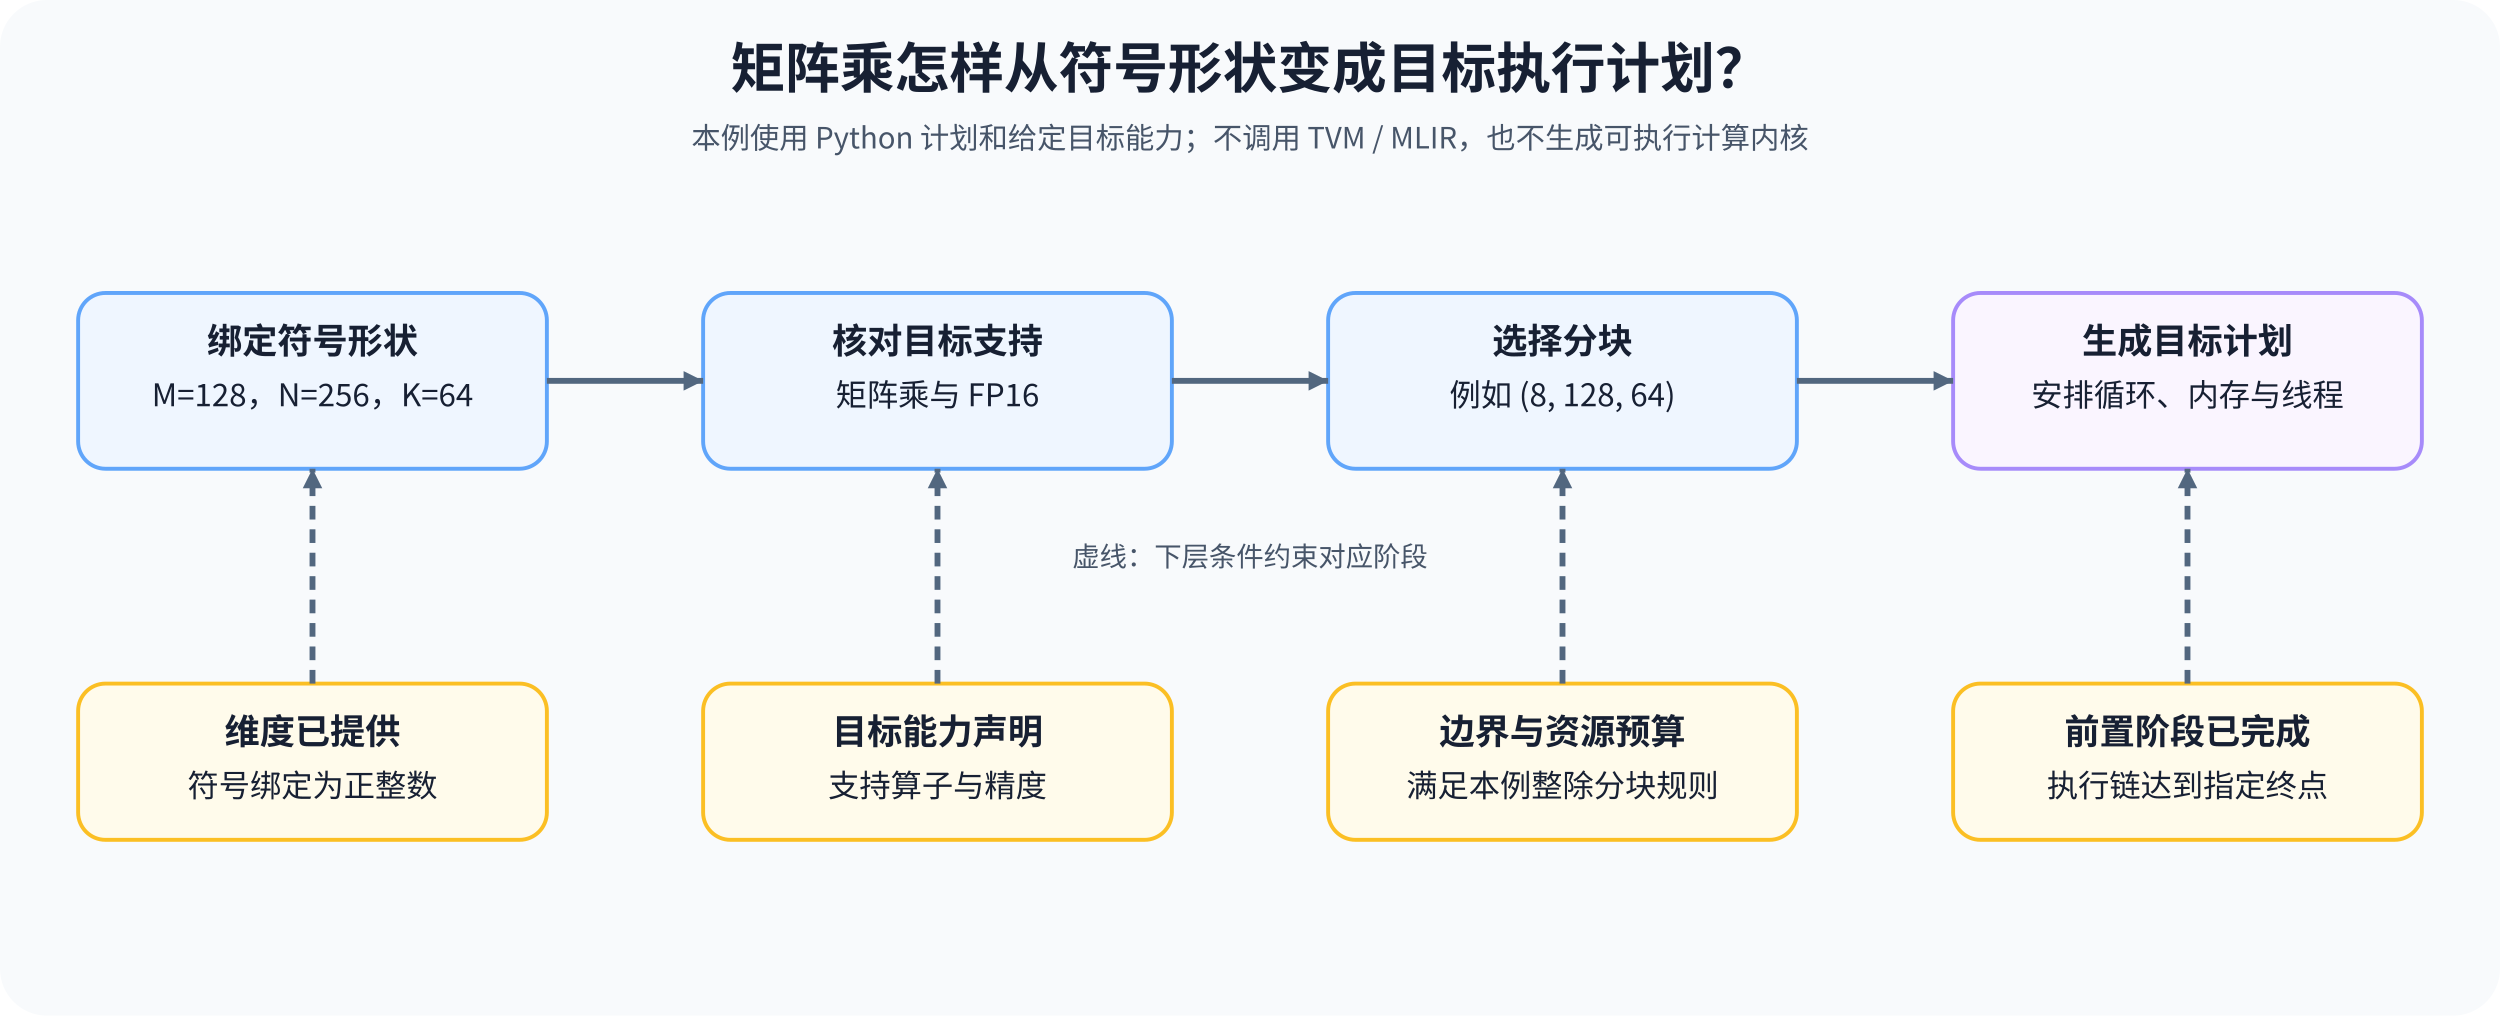
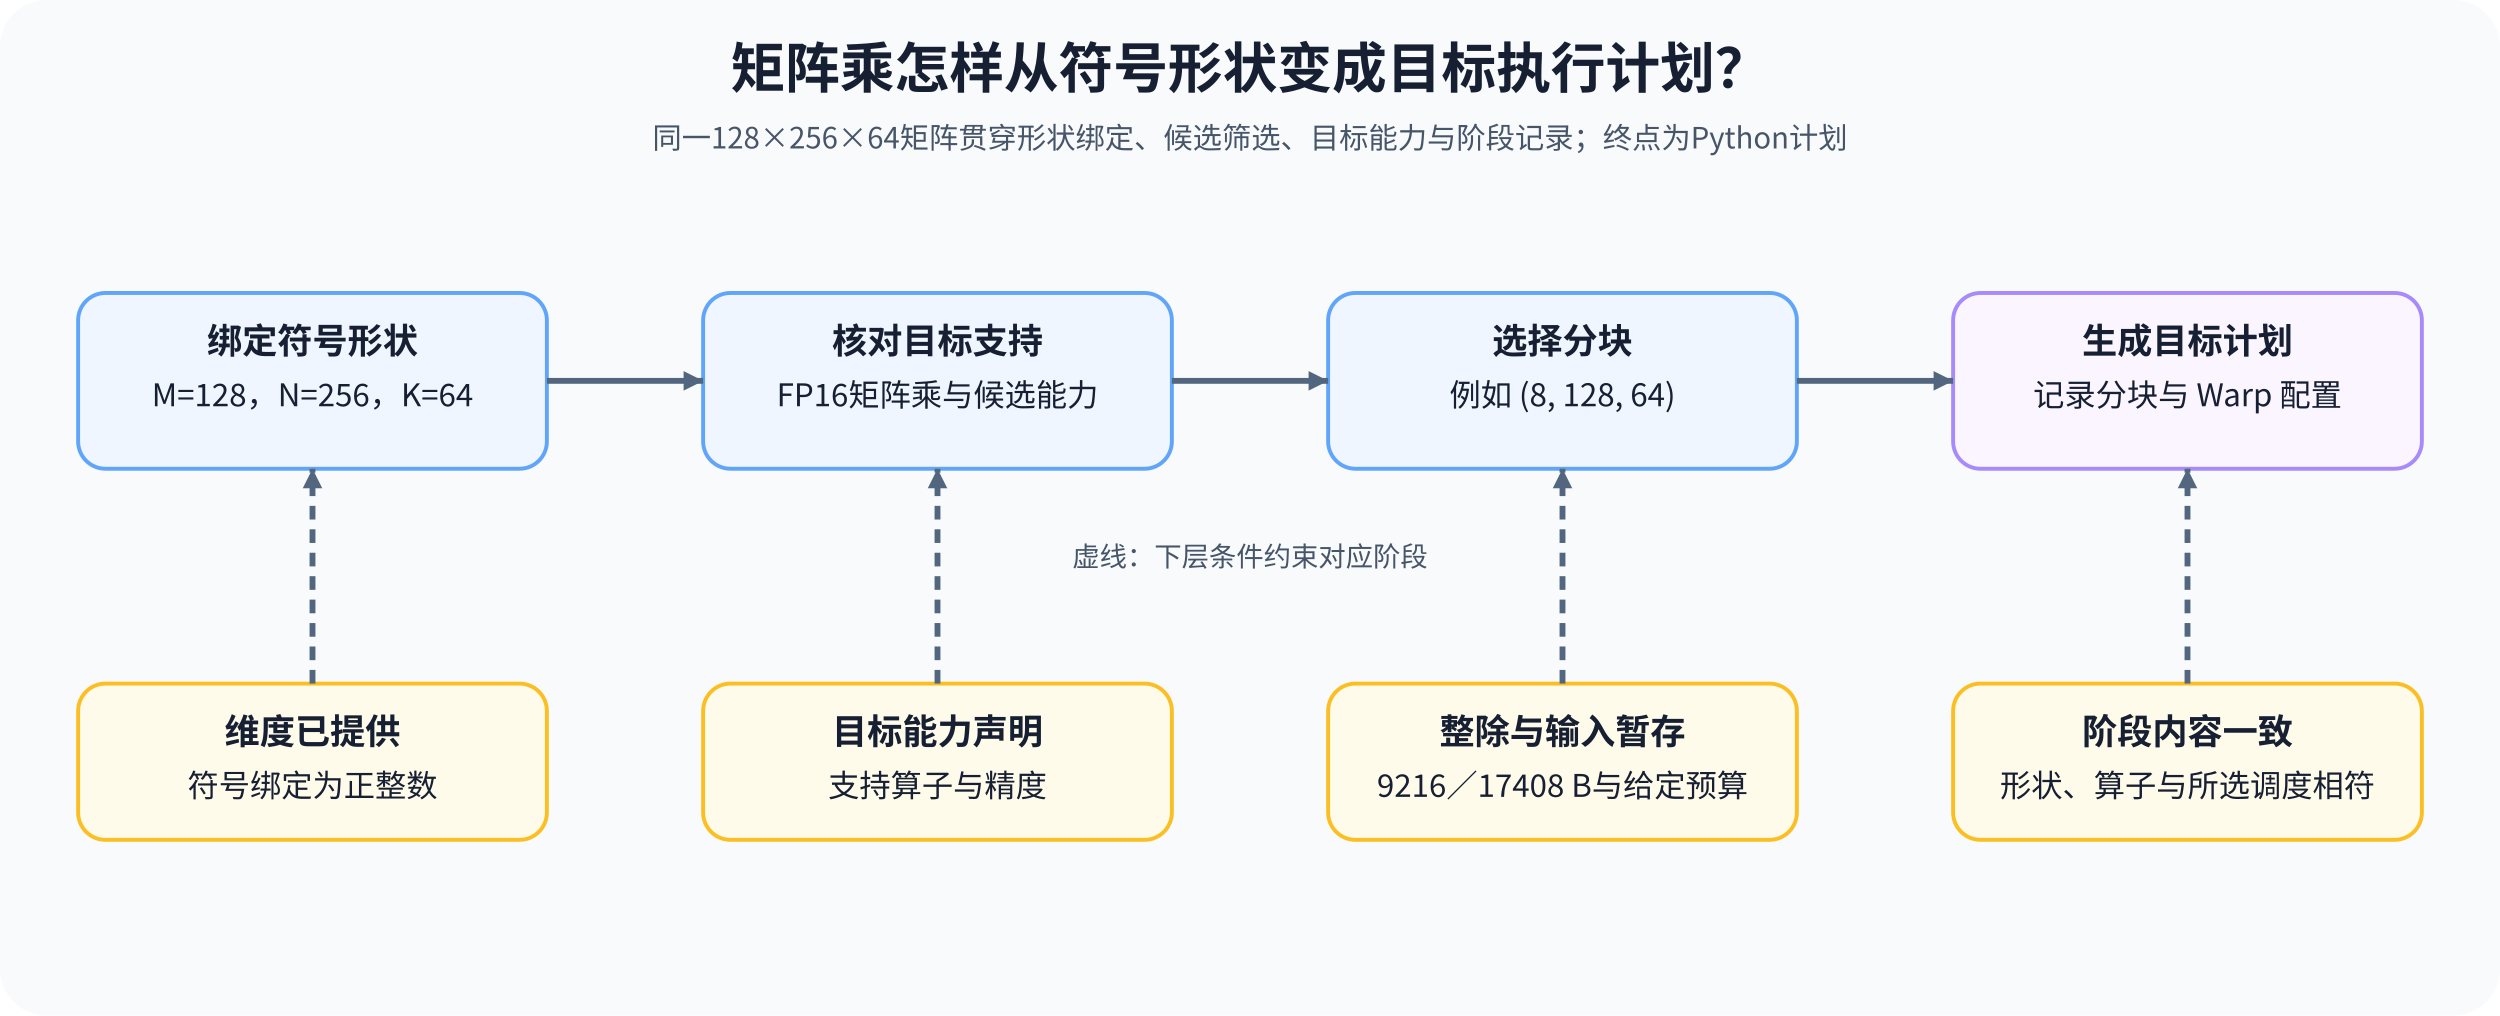
<svg xmlns="http://www.w3.org/2000/svg" width="1280" height="520" viewBox="0 0 1280 520" role="img" aria-labelledby="title desc">
  <defs>
    <marker id="a" markerWidth="10" markerHeight="10" refX="10" refY="5" orient="auto" markerUnits="userSpaceOnUse">
      <path d="M0 0L10 5L0 10Z" fill="#52677f" />
    </marker>
    <style>text{font-family:'Noto Sans CJK SC',sans-serif;fill:#172033}.title{font-size:28px;font-weight:700}.sub{font-size:15px;fill:#475569}.head{font-size:18px;font-weight:700}.body{font-size:16px}.small{font-size:14px;fill:#475569}.edge{stroke:#52677f;stroke-width:3;fill:none;marker-end:url(#a)}</style>
  </defs>
  <rect width="1280" height="520" rx="24" fill="#f8fafc" />
  <text x="640" y="45" text-anchor="middle" class="title">矩阵乘怎样从符号形状变成目标执行计划？</text>
-   <text x="640" y="76" text-anchor="middle" class="sub">本例使用 Python 计划和给定目标能力；不调用 TVM / MLIR，也不生成可执行计算内核</text>
+   <text x="640" y="76" text-anchor="middle" class="sub">同一128×256×64矩阵贯穿形状绑定、候选筛选、目标能力与阶段记录；终点为Python计划</text>
  <rect x="40" y="150" width="240" height="90" rx="14" fill="#eff6ff" stroke="#60a5fa" stroke-width="2" />
  <text x="160" y="181" text-anchor="middle" class="head">绑定符号形状</text>
  <text x="160" y="208" text-anchor="middle" class="body">M=128，N=256，K=64</text>
  <rect x="360" y="150" width="240" height="90" rx="14" fill="#eff6ff" stroke="#60a5fa" stroke-width="2" />
  <text x="480" y="181" text-anchor="middle" class="head">核对目标支持</text>
-   <text x="480" y="208" text-anchor="middle" class="body">矩阵乘与 FP16</text>
+   <text x="480" y="208" text-anchor="middle" class="body">FP16矩阵乘与候选能力</text>
  <rect x="680" y="150" width="240" height="90" rx="14" fill="#eff6ff" stroke="#60a5fa" stroke-width="2" />
  <text x="800" y="181" text-anchor="middle" class="head">选择分块</text>
  <text x="800" y="208" text-anchor="middle" class="body">例如 (8, 128, 64)</text>
  <rect x="1000" y="150" width="240" height="90" rx="14" fill="#faf5ff" stroke="#a78bfa" stroke-width="2" />
  <text x="1120" y="181" text-anchor="middle" class="head">生成目标计划</text>
-   <text x="1120" y="208" text-anchor="middle" class="body">安排循环、内存与线程</text>
+   <text x="1120" y="208" text-anchor="middle" class="body">记录分块与 Warp 配置</text>
  <rect x="40" y="350" width="240" height="80" rx="14" fill="#fffbeb" stroke="#fbbf24" stroke-width="2" />
  <text x="160" y="381" text-anchor="middle" class="head">维度已提供</text>
  <text x="160" y="408" text-anchor="middle" class="body">符号绑定为正整数</text>
  <rect x="360" y="350" width="240" height="80" rx="14" fill="#fffbeb" stroke="#fbbf24" stroke-width="2" />
  <text x="480" y="381" text-anchor="middle" class="head">目标能力声明</text>
  <text x="480" y="408" text-anchor="middle" class="body">支持算子与精度</text>
  <rect x="680" y="350" width="240" height="80" rx="14" fill="#fffbeb" stroke="#fbbf24" stroke-width="2" />
-   <text x="800" y="381" text-anchor="middle" class="head">边界与资源预算</text>
-   <text x="800" y="408" text-anchor="middle" class="body">满足本例整除分块规则</text>
+   <text x="800" y="381" text-anchor="middle" class="head">整除与输入暂存</text>
+   <text x="800" y="408" text-anchor="middle" class="body">9216／17408 B与给定预算</text>
  <rect x="1000" y="350" width="240" height="80" rx="14" fill="#fffbeb" stroke="#fbbf24" stroke-width="2" />
-   <text x="1120" y="381" text-anchor="middle" class="head">前置阶段已完成</text>
-   <text x="1120" y="408" text-anchor="middle" class="body">执行链达到指定终点</text>
+   <text x="1120" y="381" text-anchor="middle" class="head">阶段内容一致</text>
+   <text x="1120" y="408" text-anchor="middle" class="body">形状、算子与所选调度相符</text>
  <path d="M280 195H360" class="edge" />
  <path d="M600 195H680" class="edge" />
  <path d="M920 195H1000" class="edge" />
  <path d="M160 350V240" class="edge" stroke-dasharray="7 5" />
  <path d="M480 350V240" class="edge" stroke-dasharray="7 5" />
  <path d="M800 350V240" class="edge" stroke-dasharray="7 5" />
  <path d="M1120 350V240" class="edge" stroke-dasharray="7 5" />
  <text x="640" y="290" text-anchor="middle" class="small">虚线：下层条件约束对应阶段</text>
</svg>
